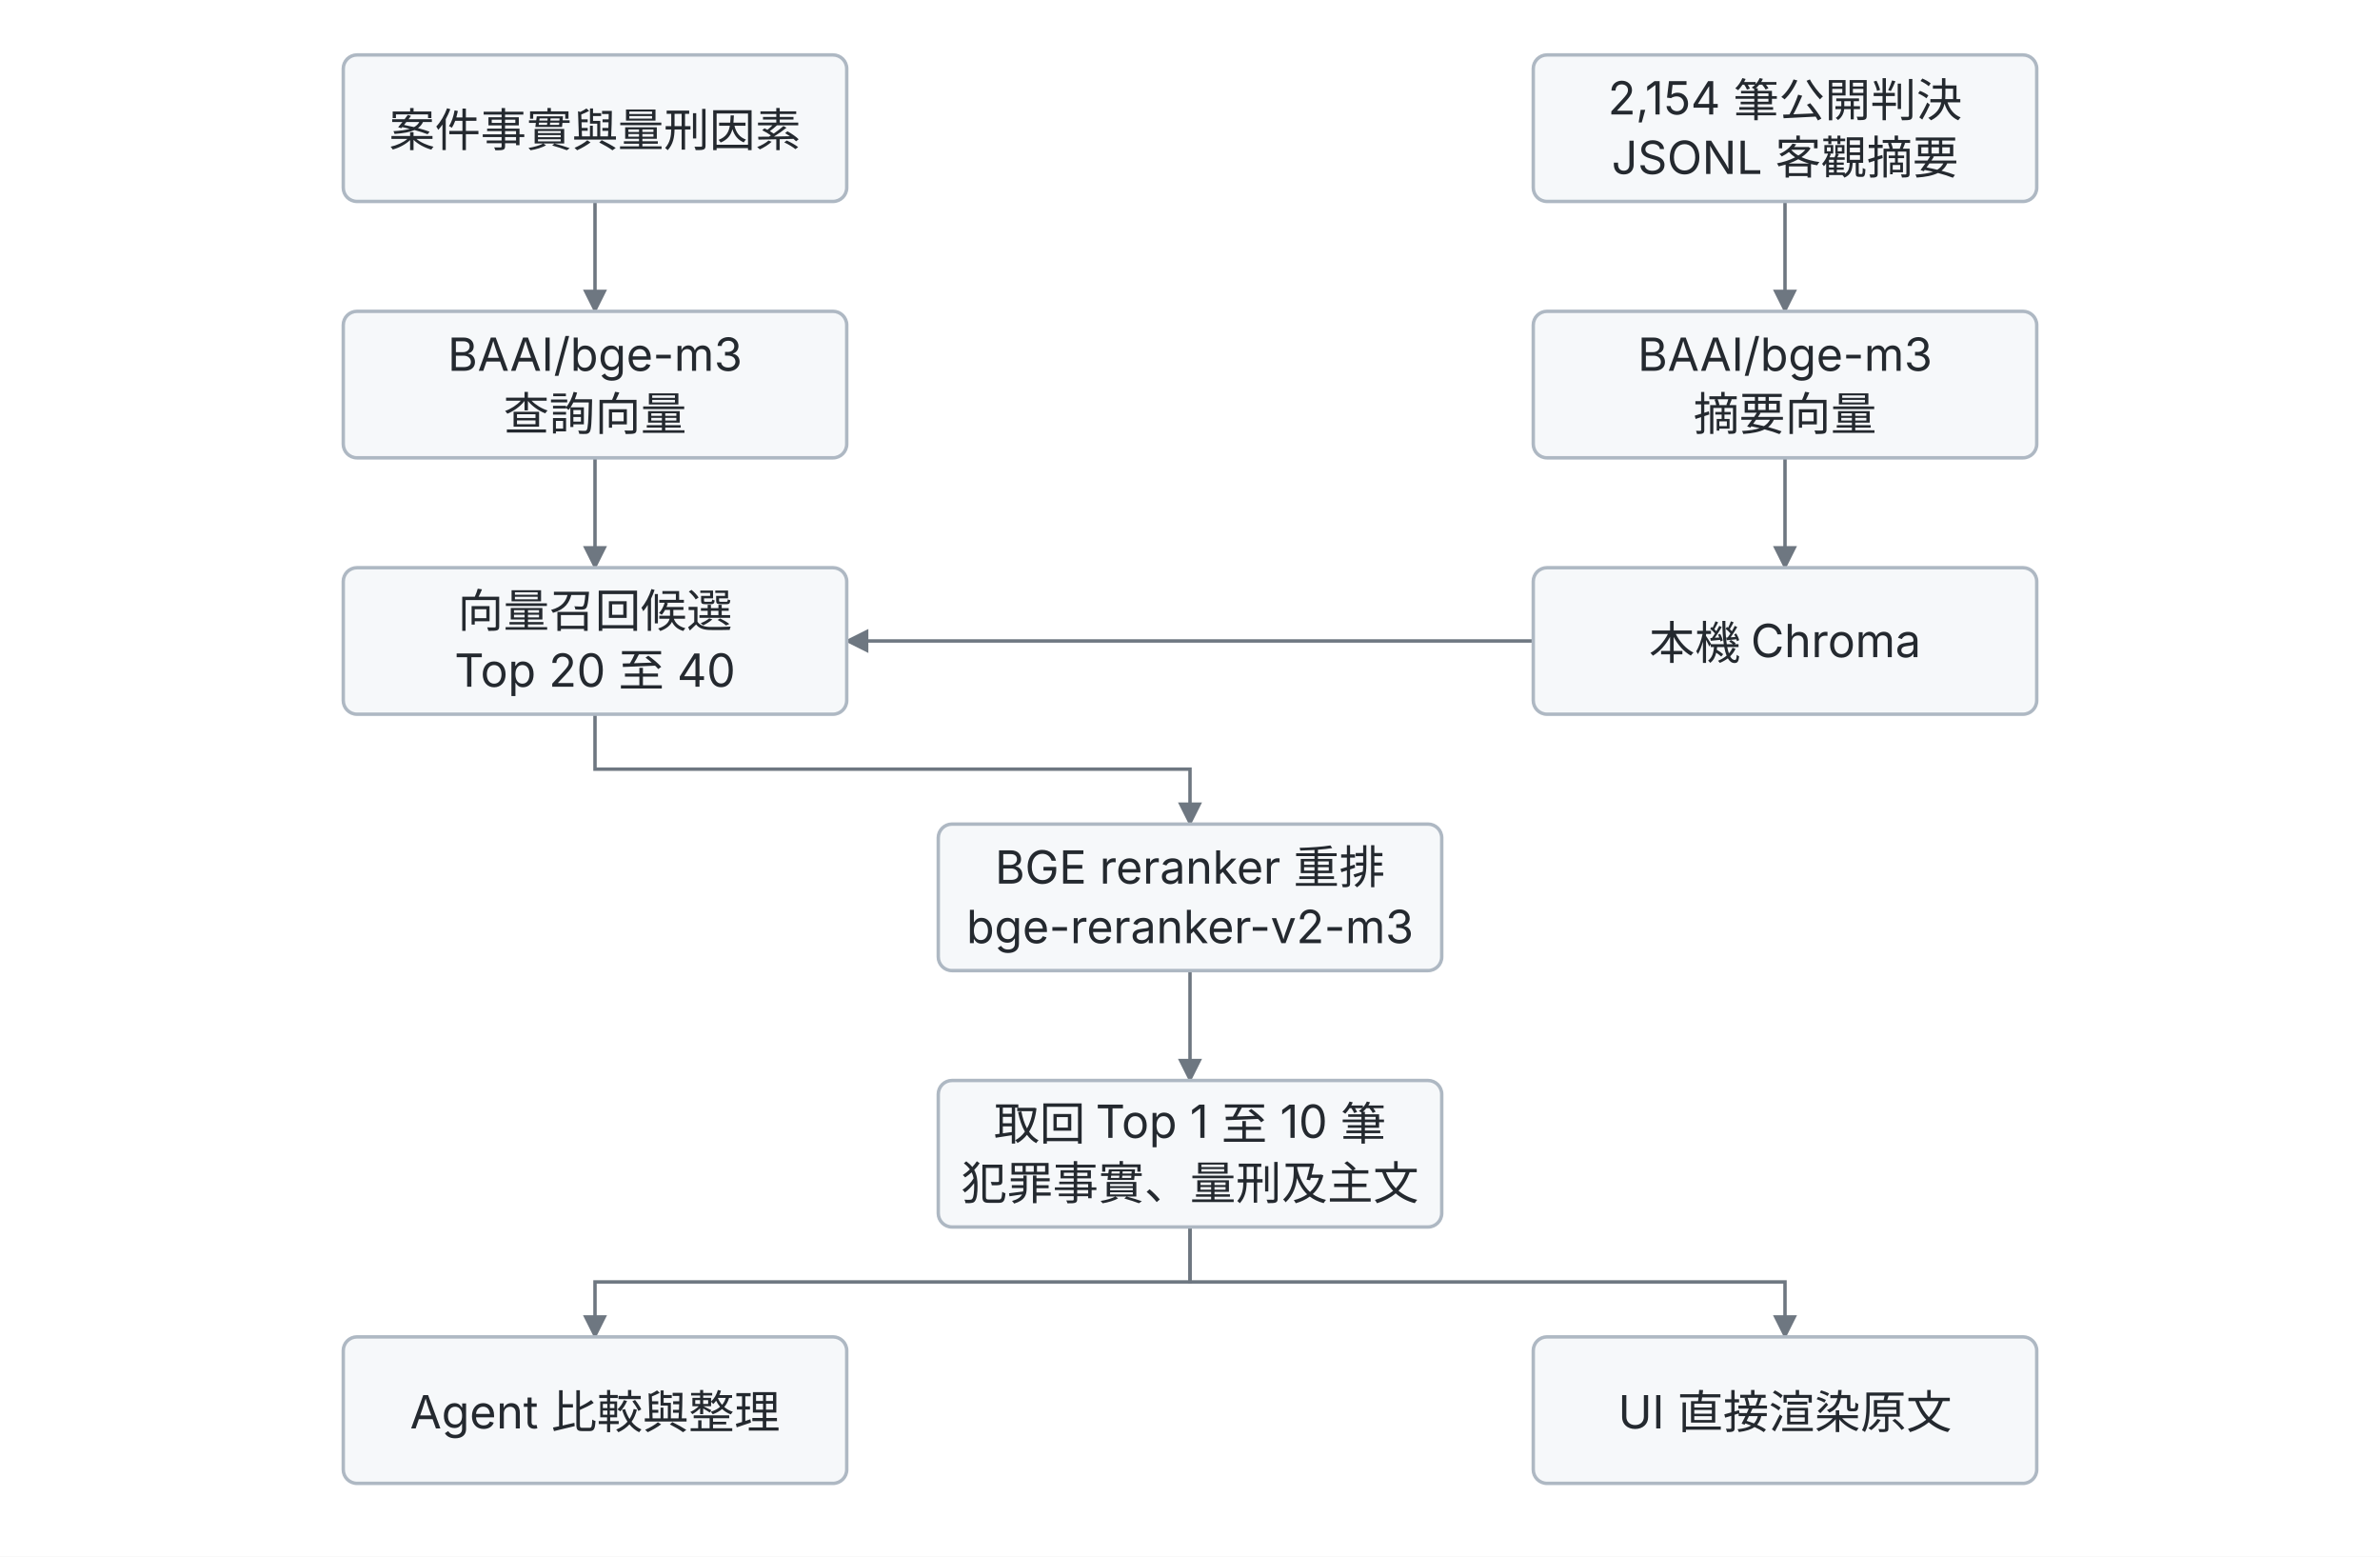
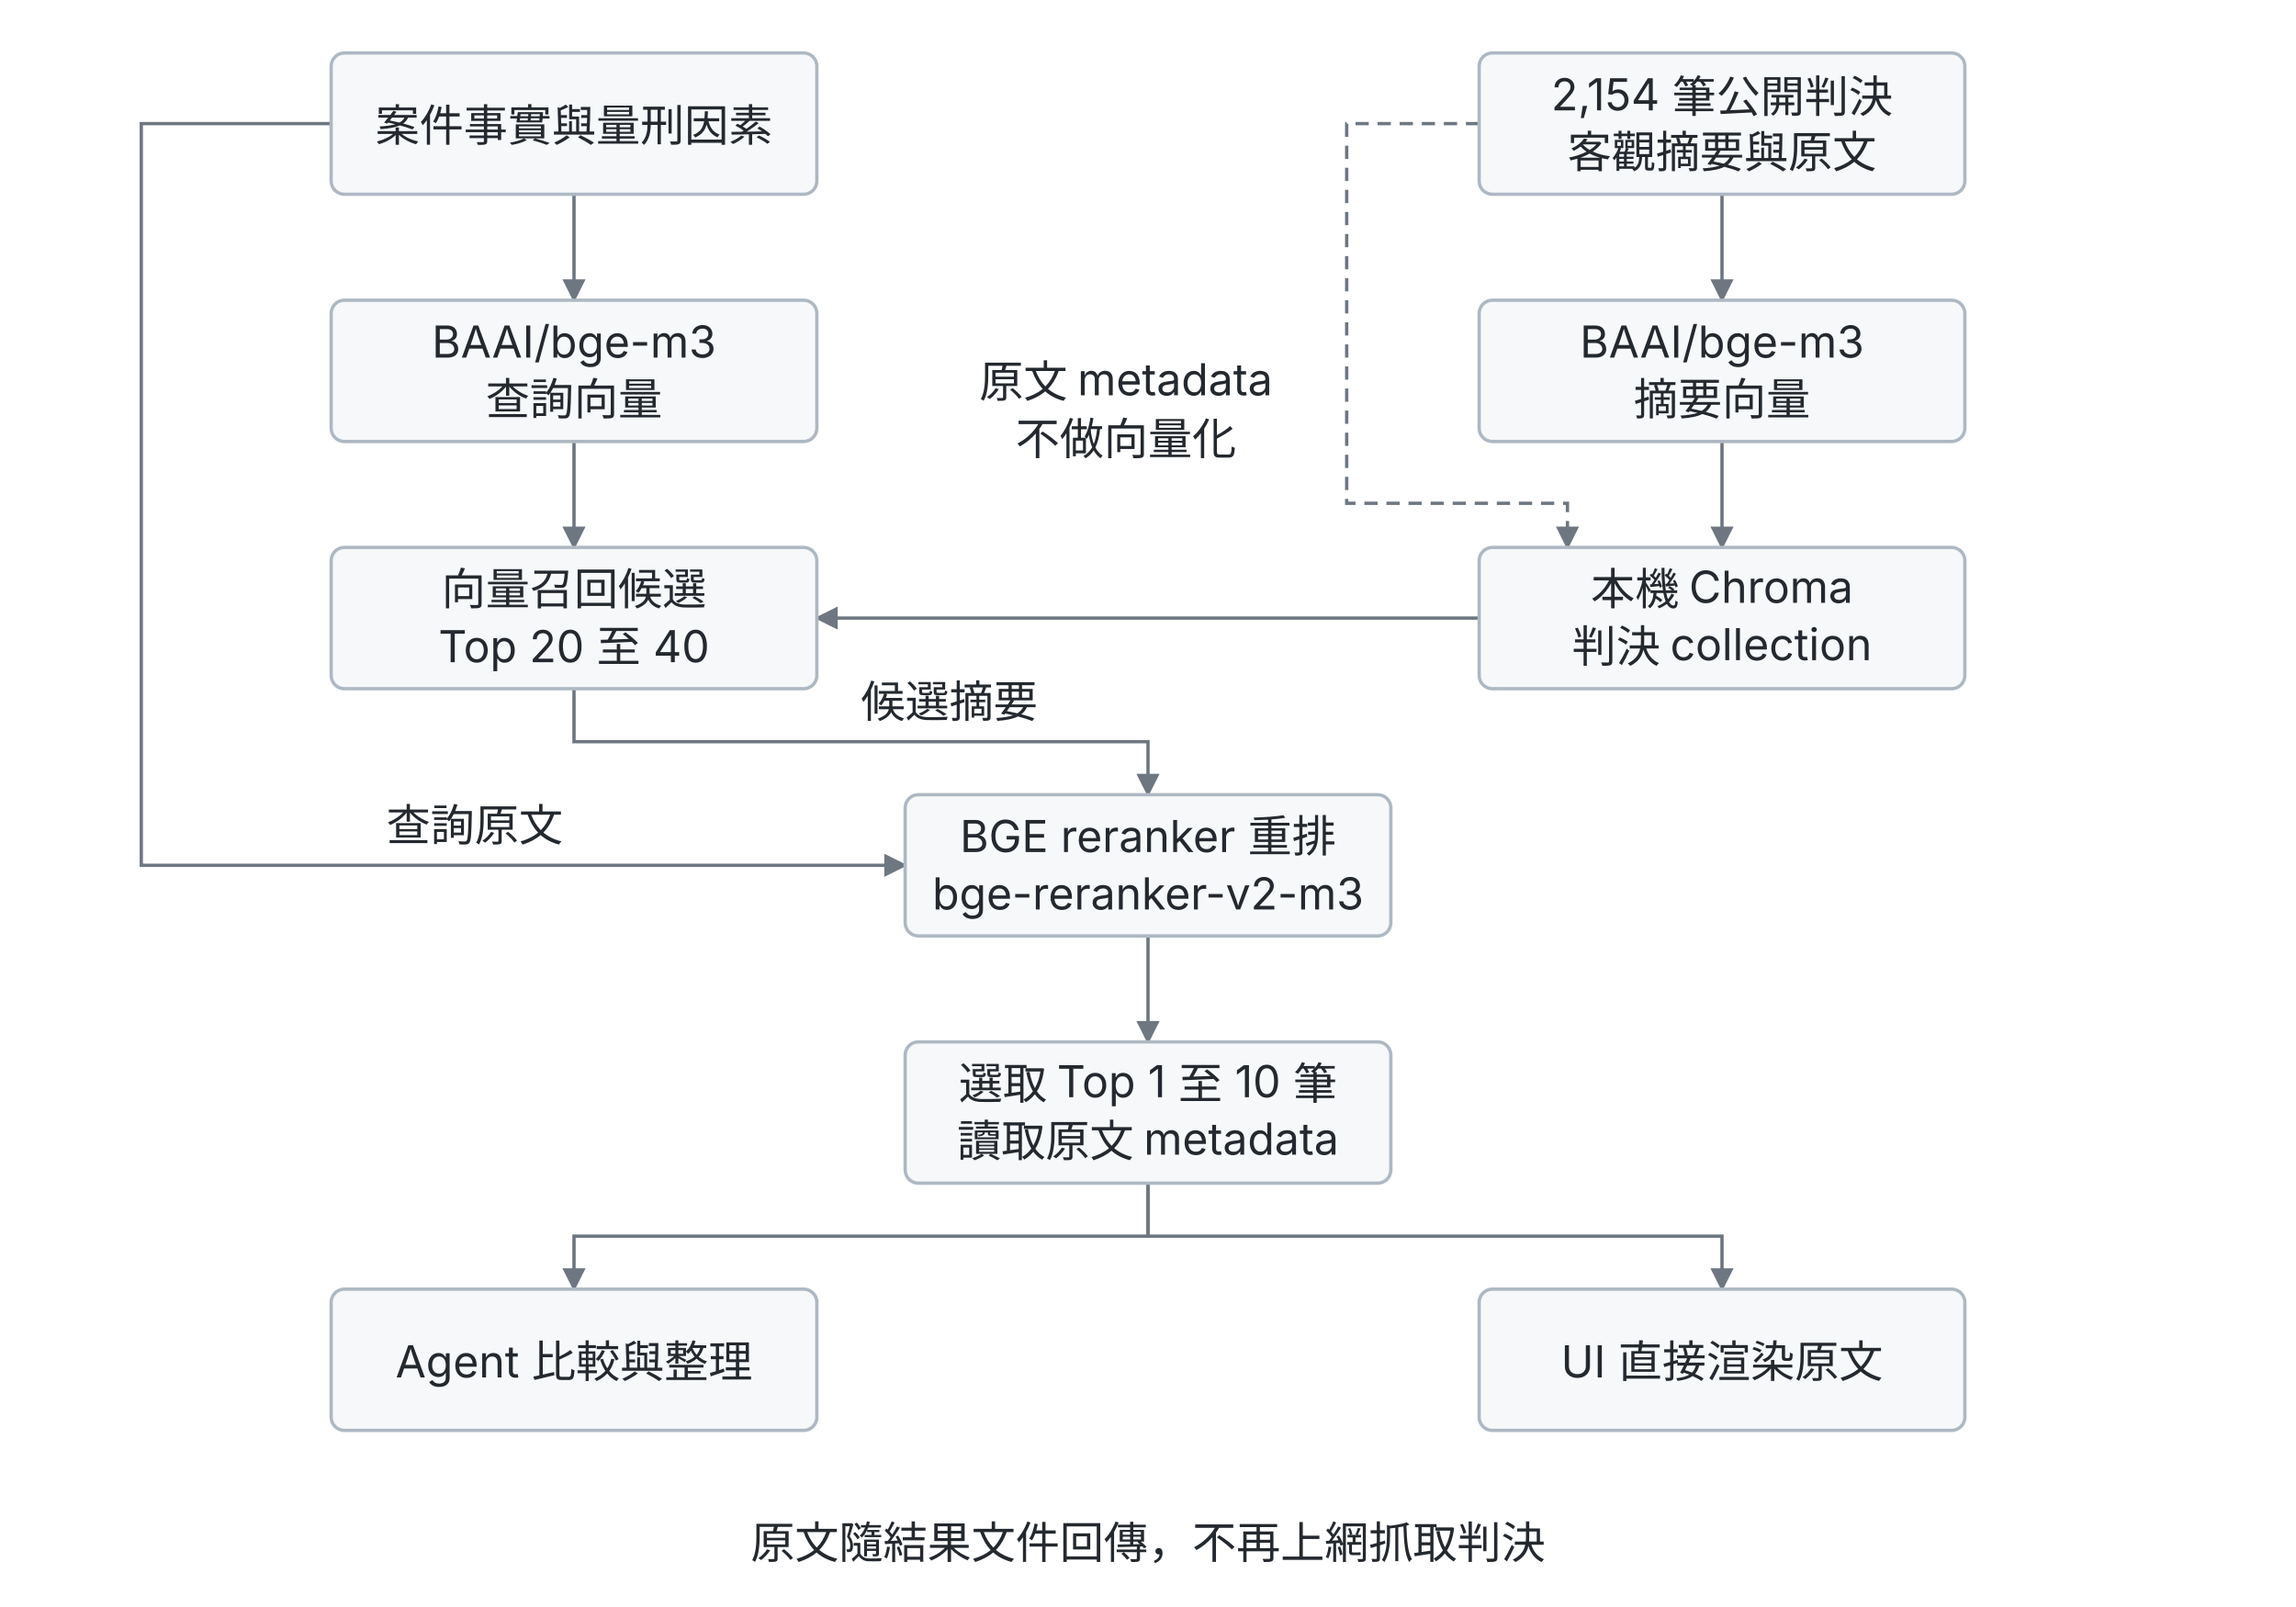
- <svg xmlns="http://www.w3.org/2000/svg" width="1040" height="680" viewBox="0 0 1040 680" role="img" aria-labelledby="title desc">
+ <svg xmlns="http://www.w3.org/2000/svg" width="1040" height="728" viewBox="0 0 1040 728" role="img" aria-labelledby="title desc">
  <defs>
    <marker id="arrow" viewBox="0 0 10 10" refX="9" refY="5" markerWidth="7" markerHeight="7" orient="auto-start-reverse">
      <path d="M 0 0 L 10 5 L 0 10 z" fill="#6e7781" />
    </marker>
    <style>
      .node { fill: #f6f8fa; stroke: #aeb8c3; stroke-width: 1.5; }
      .edge { fill: none; stroke: #6e7781; stroke-width: 1.5; marker-end: url(#arrow); }
      text { font-family: -apple-system, BlinkMacSystemFont, 'Segoe UI', 'Noto Sans TC', 'PingFang TC', sans-serif; font-size: 20px; fill: #24292f; text-anchor: middle; }
    </style>
  </defs>
-   <path fill="#fff" d="M0 0h1040v680H0z" />
+   <path fill="#fff" d="M0 0h1040v728H0z" />
  <g class="edge">
    <path d="M260 88V136" />
    <path d="M780 88V136" />
+     <path d="M670 56H610V228H710V248" stroke-dasharray="6 4" />
    <path d="M260 200V248" />
    <path d="M780 200V248" />
    <path d="M670 280H370" />
    <path d="M260 312V336H520V360" />
+     <path d="M150 56H64V392H410" />
    <path d="M520 424V472" />
    <path d="M520 536V560H260V584" />
    <path d="M520 536V560H780V584" />
  </g>
  <g class="node">
    <rect x="150" y="24" width="220" height="64" rx="6" />
    <rect x="670" y="24" width="220" height="64" rx="6" />
    <rect x="150" y="136" width="220" height="64" rx="6" />
    <rect x="670" y="136" width="220" height="64" rx="6" />
    <rect x="150" y="248" width="220" height="64" rx="6" />
    <rect x="670" y="248" width="220" height="64" rx="6" />
    <rect x="410" y="360" width="220" height="64" rx="6" />
    <rect x="410" y="472" width="220" height="64" rx="6" />
    <rect x="150" y="584" width="220" height="64" rx="6" />
    <rect x="670" y="584" width="220" height="64" rx="6" />
  </g>
  <text x="260" y="64">案件事實與量刑因素</text>
-   <text x="780" y="50">2,154 筆公開判決<tspan x="780" dy="26">JSONL 客觀摘要</tspan>
+   <text x="780" y="50">2,154 筆公開判決<tspan x="780" dy="26">客觀摘要與原文</tspan>
  </text>
  <text x="260" y="162">BAAI/bge-m3<tspan x="260" dy="26">查詢向量</tspan>
  </text>
  <text x="780" y="162">BAAI/bge-m3<tspan x="780" dy="26">摘要向量</tspan>
  </text>
  <text x="260" y="274">向量召回候選<tspan x="260" dy="26">Top 20 至 40</tspan>
  </text>
-   <text x="780" y="288">本機 Chroma</text>
+   <text x="780" y="274">本機 Chroma<tspan x="780" dy="26">判決 collection</tspan>
+   </text>
+   <text x="510" y="180">原文 metadata<tspan x="510" dy="26">不做向量化</tspan>
+   </text>
+   <text x="215" y="381">查詢原文</text>
+   <text x="430" y="325">候選摘要</text>
  <text x="520" y="386">BGE reranker 重排<tspan x="520" dy="26">bge-reranker-v2-m3</tspan>
  </text>
-   <text x="520" y="498">取回 Top 1 至 10 筆<tspan x="520" dy="26">犯罪事實、量刑及主文</tspan>
+   <text x="520" y="498">選取 Top 1 至 10 筆<tspan x="520" dy="26">讀取原文 metadata</tspan>
  </text>
  <text x="260" y="624">Agent 比較與整理</text>
  <text x="780" y="624">UI 直接渲染原文</text>
+   <text x="520" y="706">原文隨結果文件回傳，不再上網抓取判決</text>
</svg>
